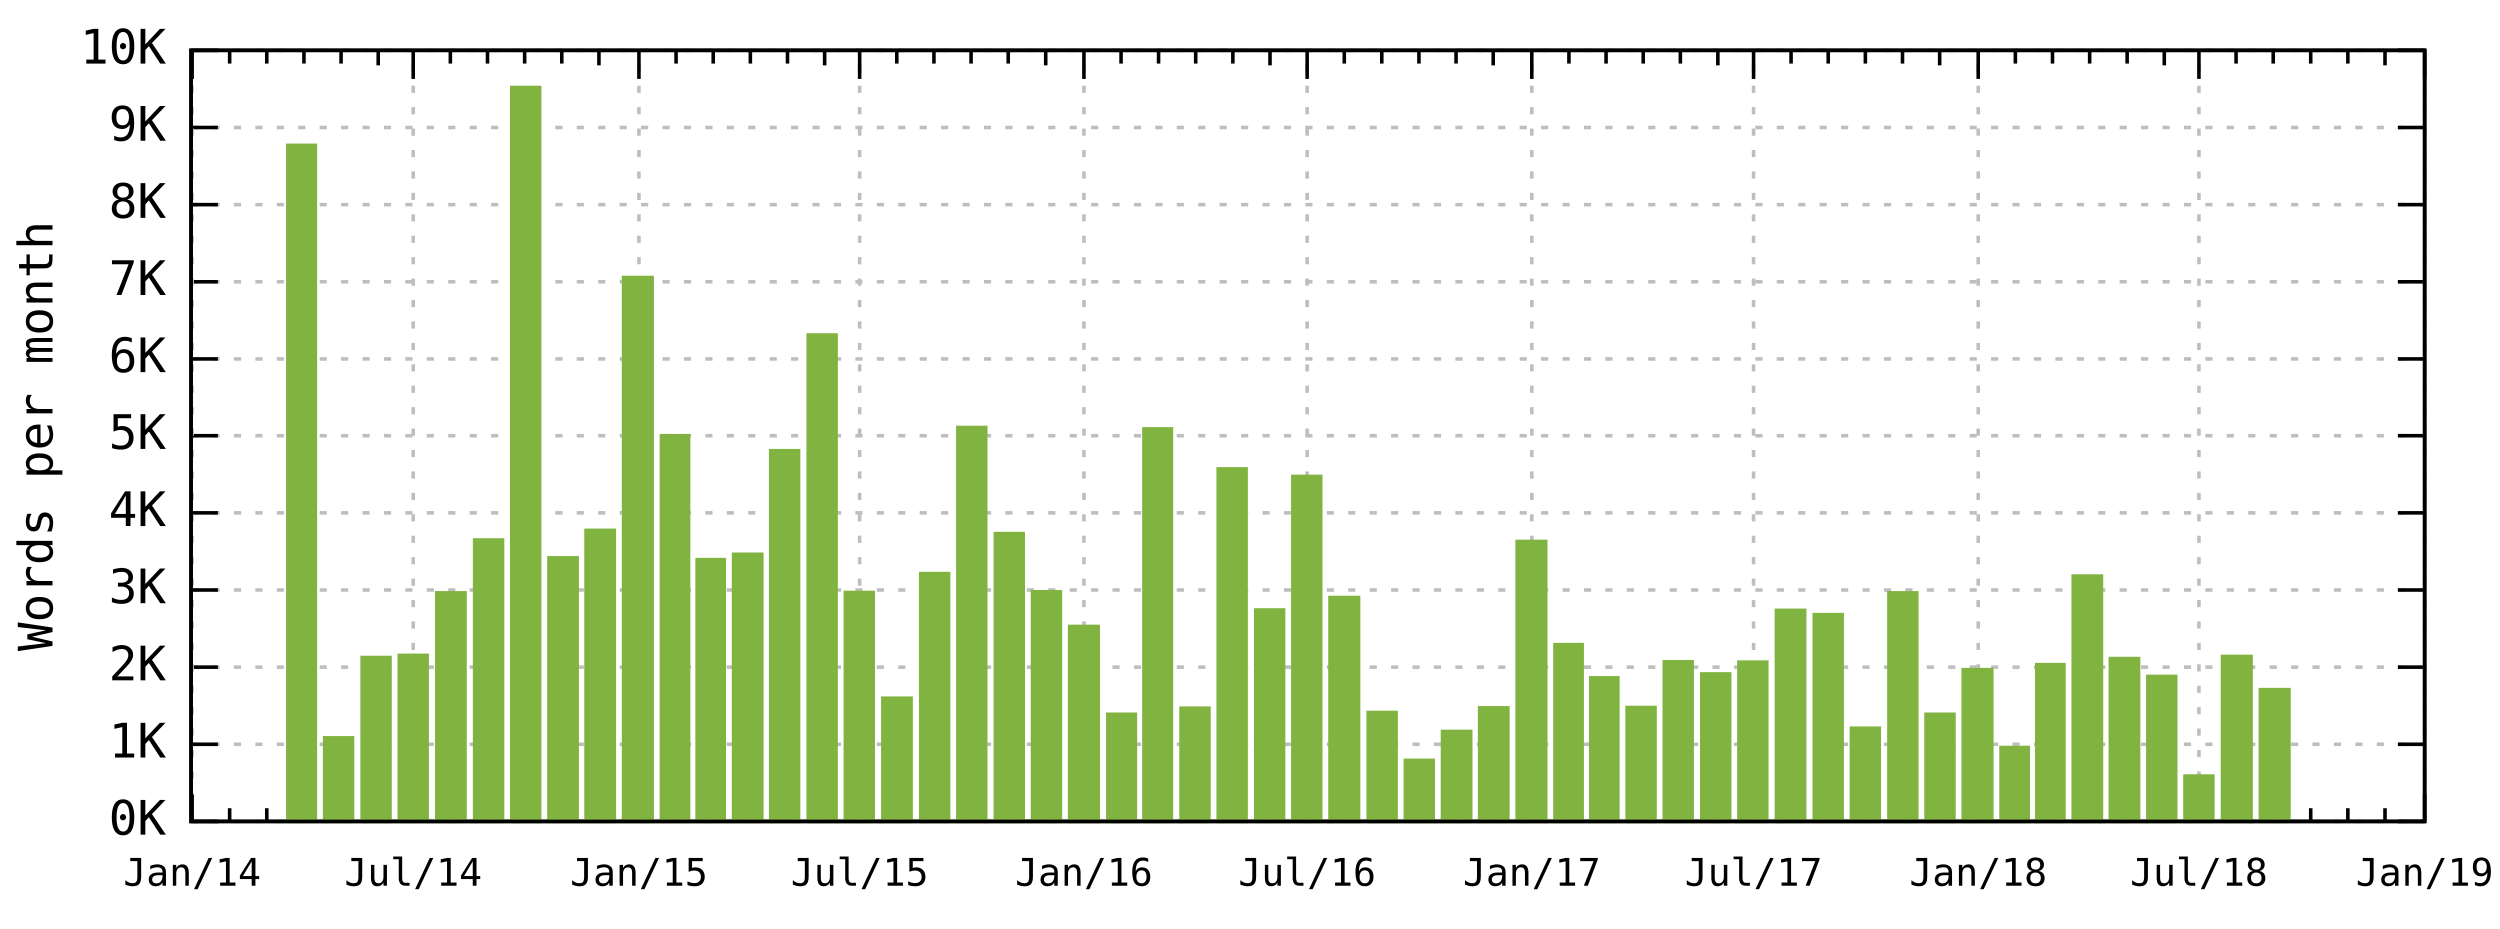
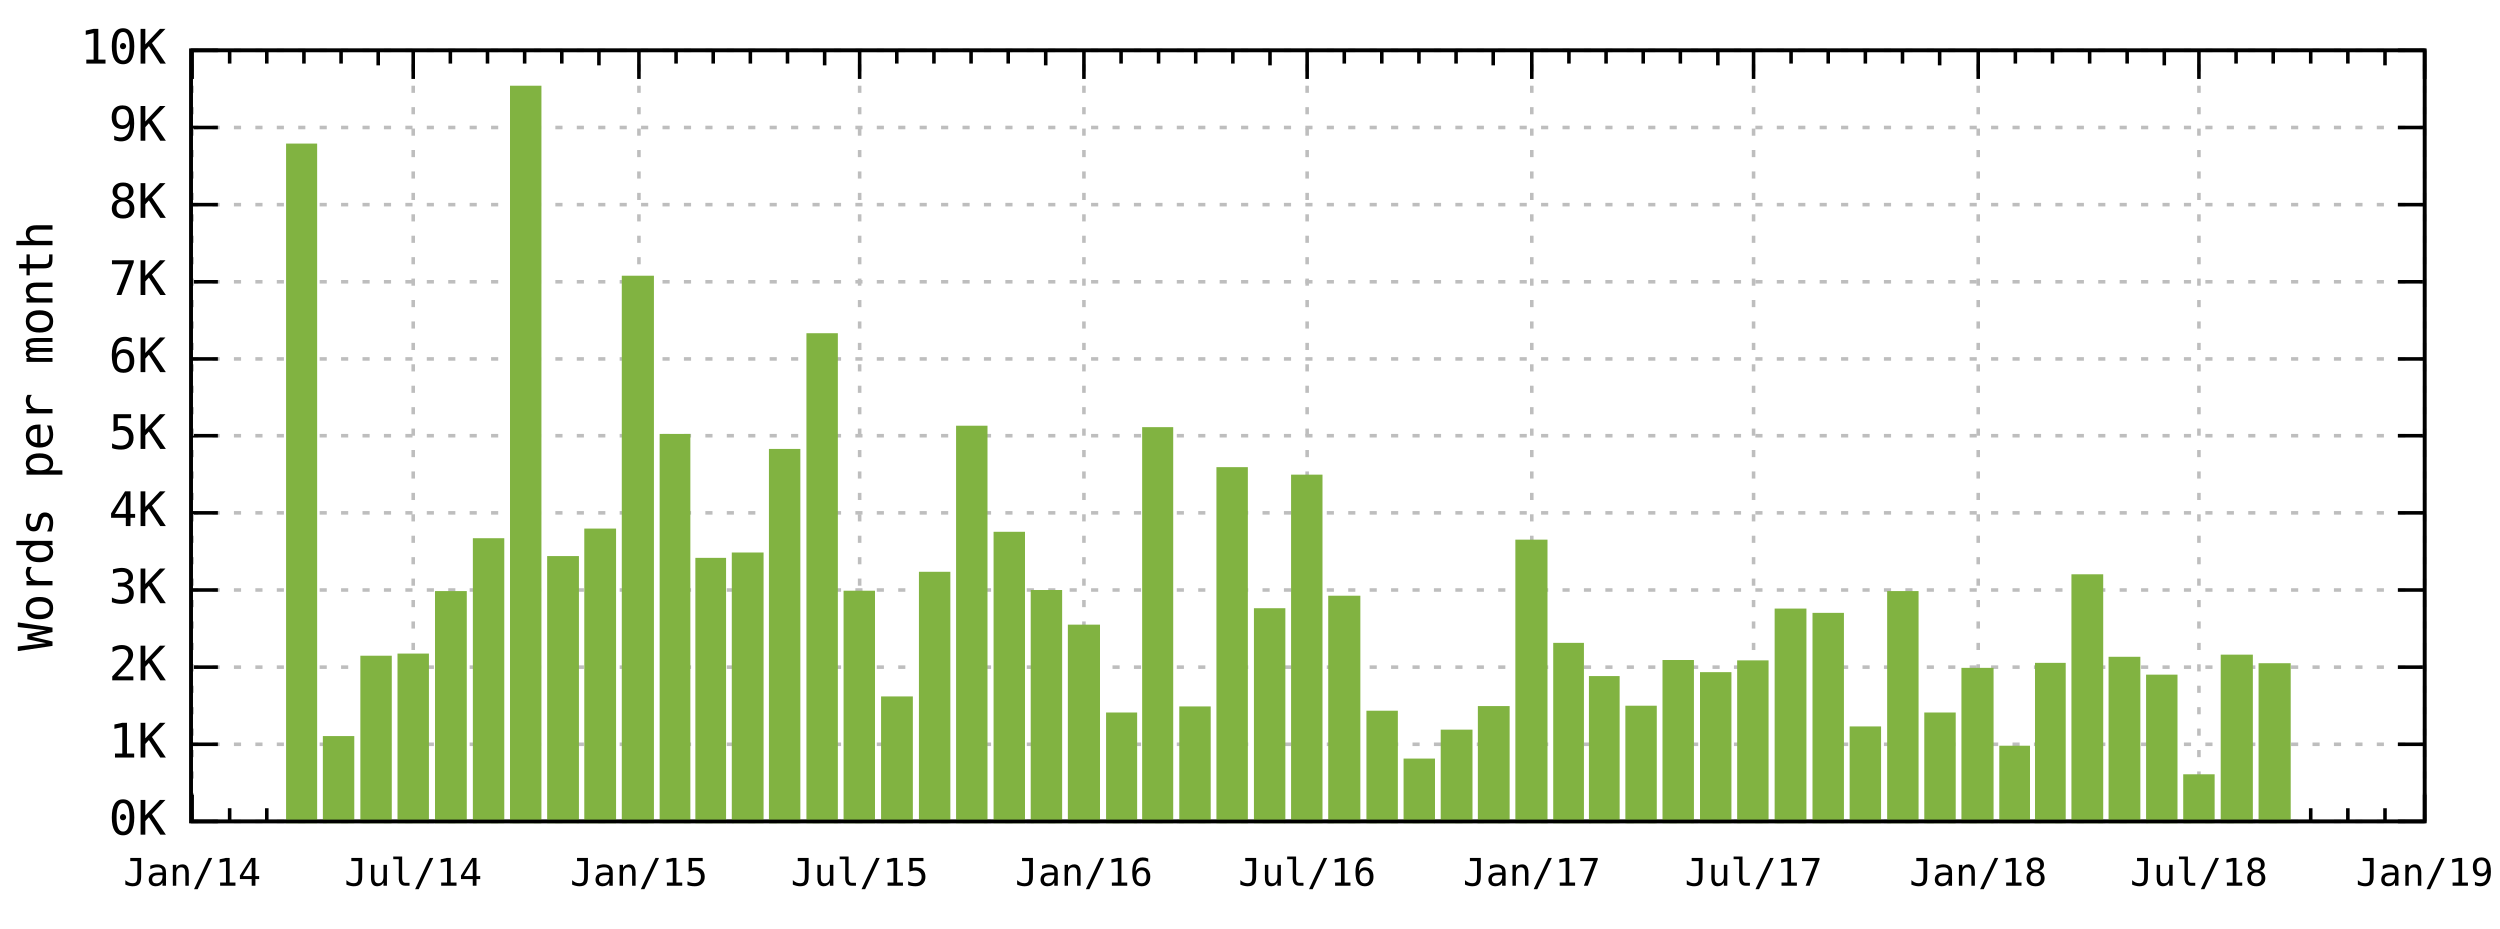
<svg xmlns="http://www.w3.org/2000/svg" xmlns:xlink="http://www.w3.org/1999/xlink" width="700" height="260" viewBox="0 0 700 260">
  <g id="gnuplot_canvas">
    <rect x="0" y="0" width="700" height="260" fill="none" />
    <defs>
      <circle id="gpDot" r="0.5" stroke-width="0.5" />
      <path id="gpPt0" stroke-width="0.267" stroke="currentColor" d="M-1,0 h2 M0,-1 v2" />
      <path id="gpPt1" stroke-width="0.267" stroke="currentColor" d="M-1,-1 L1,1 M1,-1 L-1,1" />
      <path id="gpPt2" stroke-width="0.267" stroke="currentColor" d="M-1,0 L1,0 M0,-1 L0,1 M-1,-1 L1,1 M-1,1 L1,-1" />
      <rect id="gpPt3" stroke-width="0.267" stroke="currentColor" x="-1" y="-1" width="2" height="2" />
      <rect id="gpPt4" stroke-width="0.267" stroke="currentColor" fill="currentColor" x="-1" y="-1" width="2" height="2" />
      <circle id="gpPt5" stroke-width="0.267" stroke="currentColor" cx="0" cy="0" r="1" />
      <use xlink:href="#gpPt5" id="gpPt6" fill="currentColor" stroke="none" />
      <path id="gpPt7" stroke-width="0.267" stroke="currentColor" d="M0,-1.33 L-1.33,0.67 L1.33,0.67 z" />
      <use xlink:href="#gpPt7" id="gpPt8" fill="currentColor" stroke="none" />
      <use xlink:href="#gpPt7" id="gpPt9" stroke="currentColor" transform="rotate(180)" />
      <use xlink:href="#gpPt9" id="gpPt10" fill="currentColor" stroke="none" />
      <use xlink:href="#gpPt3" id="gpPt11" stroke="currentColor" transform="rotate(45)" />
      <use xlink:href="#gpPt11" id="gpPt12" fill="currentColor" stroke="none" />
    </defs>
    <g style="fill:none; color:white; stroke:currentColor; stroke-width:1.00; stroke-linecap:butt; stroke-linejoin:miter">
</g>
    <g style="fill:none; color:black; stroke:currentColor; stroke-width:1.00; stroke-linecap:butt; stroke-linejoin:miter">
</g>
    <g style="fill:none; color:gray; stroke:currentColor; stroke-width:1.00; stroke-linecap:butt; stroke-linejoin:miter">
      <path stroke="rgb(190, 190, 190)" stroke-dasharray=" 2,4" class="gridline" d="M53.5,230.0 L678.9,230.0  h0.01" />
    </g>
    <g style="fill:none; color:black; stroke:currentColor; stroke-width:1.00; stroke-linecap:butt; stroke-linejoin:miter">
      <path stroke="black" d="M53.5,230.0 L61.0,230.0 M678.9,230.0 L671.4,230.0  h0.01" />
      <g transform="translate(46.5,233.7)" style="stroke:none; fill:rgb(0,0,0); font-family:monospace; font-size:10.00pt; text-anchor:end">
        <text>0K</text>
      </g>
    </g>
    <g style="fill:none; color:gray; stroke:currentColor; stroke-width:1.00; stroke-linecap:butt; stroke-linejoin:miter">
      <path stroke="rgb(190, 190, 190)" stroke-dasharray=" 2,4" class="gridline" d="M53.5,208.4 L678.9,208.4  h0.01" />
    </g>
    <g style="fill:none; color:black; stroke:currentColor; stroke-width:1.00; stroke-linecap:butt; stroke-linejoin:miter">
      <path stroke="black" d="M53.5,208.4 L61.0,208.4 M678.9,208.4 L671.4,208.4  h0.01" />
      <g transform="translate(46.5,212.1)" style="stroke:none; fill:rgb(0,0,0); font-family:monospace; font-size:10.00pt; text-anchor:end">
        <text>1K</text>
      </g>
    </g>
    <g style="fill:none; color:gray; stroke:currentColor; stroke-width:1.00; stroke-linecap:butt; stroke-linejoin:miter">
      <path stroke="rgb(190, 190, 190)" stroke-dasharray=" 2,4" class="gridline" d="M53.5,186.8 L678.9,186.8  h0.01" />
    </g>
    <g style="fill:none; color:black; stroke:currentColor; stroke-width:1.00; stroke-linecap:butt; stroke-linejoin:miter">
      <path stroke="black" d="M53.5,186.8 L61.0,186.8 M678.9,186.8 L671.4,186.8  h0.01" />
      <g transform="translate(46.5,190.5)" style="stroke:none; fill:rgb(0,0,0); font-family:monospace; font-size:10.00pt; text-anchor:end">
        <text>2K</text>
      </g>
    </g>
    <g style="fill:none; color:gray; stroke:currentColor; stroke-width:1.00; stroke-linecap:butt; stroke-linejoin:miter">
      <path stroke="rgb(190, 190, 190)" stroke-dasharray=" 2,4" class="gridline" d="M53.5,165.2 L678.9,165.2  h0.01" />
    </g>
    <g style="fill:none; color:black; stroke:currentColor; stroke-width:1.00; stroke-linecap:butt; stroke-linejoin:miter">
      <path stroke="black" d="M53.5,165.2 L61.0,165.2 M678.9,165.2 L671.4,165.2  h0.01" />
      <g transform="translate(46.5,168.9)" style="stroke:none; fill:rgb(0,0,0); font-family:monospace; font-size:10.00pt; text-anchor:end">
        <text>3K</text>
      </g>
    </g>
    <g style="fill:none; color:gray; stroke:currentColor; stroke-width:1.00; stroke-linecap:butt; stroke-linejoin:miter">
      <path stroke="rgb(190, 190, 190)" stroke-dasharray=" 2,4" class="gridline" d="M53.5,143.6 L678.9,143.6  h0.01" />
    </g>
    <g style="fill:none; color:black; stroke:currentColor; stroke-width:1.00; stroke-linecap:butt; stroke-linejoin:miter">
      <path stroke="black" d="M53.5,143.6 L61.0,143.6 M678.9,143.6 L671.4,143.6  h0.01" />
      <g transform="translate(46.5,147.3)" style="stroke:none; fill:rgb(0,0,0); font-family:monospace; font-size:10.00pt; text-anchor:end">
        <text>4K</text>
      </g>
    </g>
    <g style="fill:none; color:gray; stroke:currentColor; stroke-width:1.00; stroke-linecap:butt; stroke-linejoin:miter">
      <path stroke="rgb(190, 190, 190)" stroke-dasharray=" 2,4" class="gridline" d="M53.5,122.0 L678.9,122.0  h0.01" />
    </g>
    <g style="fill:none; color:black; stroke:currentColor; stroke-width:1.00; stroke-linecap:butt; stroke-linejoin:miter">
      <path stroke="black" d="M53.5,122.0 L61.0,122.0 M678.9,122.0 L671.4,122.0  h0.01" />
      <g transform="translate(46.5,125.7)" style="stroke:none; fill:rgb(0,0,0); font-family:monospace; font-size:10.00pt; text-anchor:end">
        <text>5K</text>
      </g>
    </g>
    <g style="fill:none; color:gray; stroke:currentColor; stroke-width:1.00; stroke-linecap:butt; stroke-linejoin:miter">
      <path stroke="rgb(190, 190, 190)" stroke-dasharray=" 2,4" class="gridline" d="M53.5,100.5 L678.9,100.5  h0.01" />
    </g>
    <g style="fill:none; color:black; stroke:currentColor; stroke-width:1.00; stroke-linecap:butt; stroke-linejoin:miter">
      <path stroke="black" d="M53.5,100.5 L61.0,100.5 M678.9,100.5 L671.4,100.5  h0.01" />
      <g transform="translate(46.5,104.2)" style="stroke:none; fill:rgb(0,0,0); font-family:monospace; font-size:10.00pt; text-anchor:end">
        <text>6K</text>
      </g>
    </g>
    <g style="fill:none; color:gray; stroke:currentColor; stroke-width:1.00; stroke-linecap:butt; stroke-linejoin:miter">
      <path stroke="rgb(190, 190, 190)" stroke-dasharray=" 2,4" class="gridline" d="M53.5,78.9 L678.9,78.9  h0.01" />
    </g>
    <g style="fill:none; color:black; stroke:currentColor; stroke-width:1.00; stroke-linecap:butt; stroke-linejoin:miter">
      <path stroke="black" d="M53.5,78.9 L61.0,78.9 M678.9,78.9 L671.4,78.9  h0.01" />
      <g transform="translate(46.5,82.6)" style="stroke:none; fill:rgb(0,0,0); font-family:monospace; font-size:10.00pt; text-anchor:end">
        <text>7K</text>
      </g>
    </g>
    <g style="fill:none; color:gray; stroke:currentColor; stroke-width:1.00; stroke-linecap:butt; stroke-linejoin:miter">
      <path stroke="rgb(190, 190, 190)" stroke-dasharray=" 2,4" class="gridline" d="M53.5,57.3 L678.9,57.3  h0.01" />
    </g>
    <g style="fill:none; color:black; stroke:currentColor; stroke-width:1.00; stroke-linecap:butt; stroke-linejoin:miter">
      <path stroke="black" d="M53.5,57.3 L61.0,57.3 M678.9,57.3 L671.4,57.3  h0.01" />
      <g transform="translate(46.5,61.0)" style="stroke:none; fill:rgb(0,0,0); font-family:monospace; font-size:10.00pt; text-anchor:end">
        <text>8K</text>
      </g>
    </g>
    <g style="fill:none; color:gray; stroke:currentColor; stroke-width:1.00; stroke-linecap:butt; stroke-linejoin:miter">
      <path stroke="rgb(190, 190, 190)" stroke-dasharray=" 2,4" class="gridline" d="M53.5,35.7 L678.9,35.7  h0.01" />
    </g>
    <g style="fill:none; color:black; stroke:currentColor; stroke-width:1.00; stroke-linecap:butt; stroke-linejoin:miter">
      <path stroke="black" d="M53.5,35.7 L61.0,35.7 M678.9,35.7 L671.4,35.7  h0.01" />
      <g transform="translate(46.5,39.4)" style="stroke:none; fill:rgb(0,0,0); font-family:monospace; font-size:10.00pt; text-anchor:end">
        <text>9K</text>
      </g>
    </g>
    <g style="fill:none; color:gray; stroke:currentColor; stroke-width:1.00; stroke-linecap:butt; stroke-linejoin:miter">
      <path stroke="rgb(190, 190, 190)" stroke-dasharray=" 2,4" class="gridline" d="M53.5,14.1 L678.9,14.1  h0.01" />
    </g>
    <g style="fill:none; color:black; stroke:currentColor; stroke-width:1.00; stroke-linecap:butt; stroke-linejoin:miter">
      <path stroke="black" d="M53.5,14.1 L61.0,14.1 M678.9,14.1 L671.4,14.1  h0.01" />
      <g transform="translate(46.5,17.8)" style="stroke:none; fill:rgb(0,0,0); font-family:monospace; font-size:10.00pt; text-anchor:end">
        <text>10K</text>
      </g>
    </g>
    <g style="fill:none; color:gray; stroke:currentColor; stroke-width:1.00; stroke-linecap:butt; stroke-linejoin:miter">
      <path stroke="rgb(190, 190, 190)" stroke-dasharray=" 2,4" class="gridline" d="M53.8,230.0 L53.8,14.1  h0.01" />
    </g>
    <g style="fill:none; color:black; stroke:currentColor; stroke-width:1.00; stroke-linecap:butt; stroke-linejoin:miter">
      <path stroke="black" d="M53.8,230.0 L53.8,222.5 M53.8,14.1 L53.8,21.6  h0.01" />
      <g transform="translate(53.8,248.0)" style="stroke:none; fill:rgb(0,0,0); font-family:monospace; font-size:8.00pt; text-anchor:middle">
        <text>Jan/14</text>
      </g>
      <path stroke="black" d="M64.3,230.0 L64.3,226.3 M64.3,14.1 L64.3,17.8 M74.7,230.0 L74.7,226.3 M74.7,14.1 L74.7,17.8    M85.1,230.0 L85.1,226.3 M85.1,14.1 L85.1,17.8 M95.5,230.0 L95.5,226.3 M95.5,14.1 L95.5,17.8    M105.9,230.0 L105.9,226.3 M105.9,14.1 L105.9,17.8  h0.01" />
    </g>
    <g style="fill:none; color:gray; stroke:currentColor; stroke-width:1.00; stroke-linecap:butt; stroke-linejoin:miter">
      <path stroke="rgb(190, 190, 190)" stroke-dasharray=" 2,4" class="gridline" d="M115.7,230.0 L115.7,14.1  h0.01" />
    </g>
    <g style="fill:none; color:black; stroke:currentColor; stroke-width:1.00; stroke-linecap:butt; stroke-linejoin:miter">
      <path stroke="black" d="M115.7,230.0 L115.7,222.5 M115.7,14.1 L115.7,21.6  h0.01" />
      <g transform="translate(115.7,248.0)" style="stroke:none; fill:rgb(0,0,0); font-family:monospace; font-size:8.00pt; text-anchor:middle">
        <text>Jul/14</text>
      </g>
      <path stroke="black" d="M126.1,230.0 L126.1,226.3 M126.1,14.1 L126.1,17.8 M136.5,230.0 L136.5,226.3 M136.5,14.1 L136.5,17.8    M146.9,230.0 L146.9,226.3 M146.9,14.1 L146.9,17.8 M157.3,230.0 L157.3,226.3 M157.3,14.1 L157.3,17.8    M167.7,230.0 L167.7,226.3 M167.7,14.1 L167.7,17.8  h0.01" />
    </g>
    <g style="fill:none; color:gray; stroke:currentColor; stroke-width:1.00; stroke-linecap:butt; stroke-linejoin:miter">
      <path stroke="rgb(190, 190, 190)" stroke-dasharray=" 2,4" class="gridline" d="M178.9,230.0 L178.9,14.1  h0.01" />
    </g>
    <g style="fill:none; color:black; stroke:currentColor; stroke-width:1.00; stroke-linecap:butt; stroke-linejoin:miter">
      <path stroke="black" d="M178.9,230.0 L178.9,222.5 M178.9,14.1 L178.9,21.6  h0.01" />
      <g transform="translate(178.9,248.0)" style="stroke:none; fill:rgb(0,0,0); font-family:monospace; font-size:8.00pt; text-anchor:middle">
        <text>Jan/15</text>
      </g>
      <path stroke="black" d="M189.3,230.0 L189.3,226.3 M189.3,14.1 L189.3,17.8 M199.7,230.0 L199.7,226.3 M199.7,14.1 L199.7,17.8    M210.1,230.0 L210.1,226.3 M210.1,14.1 L210.1,17.8 M220.5,230.0 L220.5,226.3 M220.5,14.1 L220.5,17.8    M230.9,230.0 L230.9,226.3 M230.9,14.1 L230.9,17.8  h0.01" />
    </g>
    <g style="fill:none; color:gray; stroke:currentColor; stroke-width:1.00; stroke-linecap:butt; stroke-linejoin:miter">
      <path stroke="rgb(190, 190, 190)" stroke-dasharray=" 2,4" class="gridline" d="M240.7,230.0 L240.7,14.1  h0.01" />
    </g>
    <g style="fill:none; color:black; stroke:currentColor; stroke-width:1.00; stroke-linecap:butt; stroke-linejoin:miter">
      <path stroke="black" d="M240.7,230.0 L240.7,222.5 M240.7,14.1 L240.7,21.6  h0.01" />
      <g transform="translate(240.7,248.0)" style="stroke:none; fill:rgb(0,0,0); font-family:monospace; font-size:8.00pt; text-anchor:middle">
        <text>Jul/15</text>
      </g>
      <path stroke="black" d="M251.1,230.0 L251.1,226.3 M251.1,14.1 L251.1,17.8 M261.5,230.0 L261.5,226.3 M261.5,14.1 L261.5,17.8    M271.9,230.0 L271.9,226.3 M271.9,14.1 L271.9,17.8 M282.3,230.0 L282.3,226.3 M282.3,14.1 L282.3,17.8    M292.8,230.0 L292.8,226.3 M292.8,14.1 L292.8,17.8  h0.01" />
    </g>
    <g style="fill:none; color:gray; stroke:currentColor; stroke-width:1.00; stroke-linecap:butt; stroke-linejoin:miter">
      <path stroke="rgb(190, 190, 190)" stroke-dasharray=" 2,4" class="gridline" d="M303.5,230.0 L303.5,14.1  h0.01" />
    </g>
    <g style="fill:none; color:black; stroke:currentColor; stroke-width:1.00; stroke-linecap:butt; stroke-linejoin:miter">
      <path stroke="black" d="M303.5,230.0 L303.5,222.5 M303.5,14.1 L303.5,21.6  h0.01" />
      <g transform="translate(303.5,248.0)" style="stroke:none; fill:rgb(0,0,0); font-family:monospace; font-size:8.00pt; text-anchor:middle">
        <text>Jan/16</text>
      </g>
      <path stroke="black" d="M313.9,230.0 L313.9,226.3 M313.9,14.1 L313.9,17.8 M324.4,230.0 L324.4,226.3 M324.4,14.1 L324.4,17.8    M334.8,230.0 L334.8,226.3 M334.8,14.1 L334.8,17.8 M345.2,230.0 L345.2,226.3 M345.2,14.1 L345.2,17.8    M355.6,230.0 L355.6,226.3 M355.6,14.1 L355.6,17.8  h0.01" />
    </g>
    <g style="fill:none; color:gray; stroke:currentColor; stroke-width:1.00; stroke-linecap:butt; stroke-linejoin:miter">
      <path stroke="rgb(190, 190, 190)" stroke-dasharray=" 2,4" class="gridline" d="M366.0,230.0 L366.0,14.1  h0.01" />
    </g>
    <g style="fill:none; color:black; stroke:currentColor; stroke-width:1.00; stroke-linecap:butt; stroke-linejoin:miter">
      <path stroke="black" d="M366.0,230.0 L366.0,222.5 M366.0,14.1 L366.0,21.6  h0.01" />
      <g transform="translate(366.0,248.0)" style="stroke:none; fill:rgb(0,0,0); font-family:monospace; font-size:8.00pt; text-anchor:middle">
        <text>Jul/16</text>
      </g>
      <path stroke="black" d="M376.4,230.0 L376.4,226.3 M376.4,14.1 L376.4,17.8 M386.9,230.0 L386.9,226.3 M386.9,14.1 L386.9,17.8    M397.3,230.0 L397.3,226.3 M397.3,14.1 L397.3,17.8 M407.7,230.0 L407.7,226.3 M407.7,14.1 L407.7,17.8    M418.1,230.0 L418.1,226.3 M418.1,14.1 L418.1,17.8  h0.01" />
    </g>
    <g style="fill:none; color:gray; stroke:currentColor; stroke-width:1.00; stroke-linecap:butt; stroke-linejoin:miter">
      <path stroke="rgb(190, 190, 190)" stroke-dasharray=" 2,4" class="gridline" d="M428.9,230.0 L428.9,14.1  h0.01" />
    </g>
    <g style="fill:none; color:black; stroke:currentColor; stroke-width:1.00; stroke-linecap:butt; stroke-linejoin:miter">
      <path stroke="black" d="M428.9,230.0 L428.9,222.5 M428.9,14.1 L428.9,21.6  h0.01" />
      <g transform="translate(428.9,248.0)" style="stroke:none; fill:rgb(0,0,0); font-family:monospace; font-size:8.00pt; text-anchor:middle">
        <text>Jan/17</text>
      </g>
      <path stroke="black" d="M439.3,230.0 L439.3,226.3 M439.3,14.1 L439.3,17.8 M449.7,230.0 L449.7,226.3 M449.7,14.1 L449.7,17.8    M460.1,230.0 L460.1,226.3 M460.1,14.1 L460.1,17.8 M470.5,230.0 L470.5,226.3 M470.5,14.1 L470.5,17.8    M481.0,230.0 L481.0,226.3 M481.0,14.1 L481.0,17.8  h0.01" />
    </g>
    <g style="fill:none; color:gray; stroke:currentColor; stroke-width:1.00; stroke-linecap:butt; stroke-linejoin:miter">
      <path stroke="rgb(190, 190, 190)" stroke-dasharray=" 2,4" class="gridline" d="M491.0,230.0 L491.0,14.1  h0.01" />
    </g>
    <g style="fill:none; color:black; stroke:currentColor; stroke-width:1.00; stroke-linecap:butt; stroke-linejoin:miter">
      <path stroke="black" d="M491.0,230.0 L491.0,222.5 M491.0,14.1 L491.0,21.6  h0.01" />
      <g transform="translate(491.0,248.0)" style="stroke:none; fill:rgb(0,0,0); font-family:monospace; font-size:8.00pt; text-anchor:middle">
        <text>Jul/17</text>
      </g>
      <path stroke="black" d="M501.5,230.0 L501.5,226.3 M501.5,14.1 L501.5,17.8 M511.9,230.0 L511.9,226.3 M511.9,14.1 L511.9,17.8    M522.3,230.0 L522.3,226.3 M522.3,14.1 L522.3,17.8 M532.7,230.0 L532.7,226.3 M532.7,14.1 L532.7,17.8    M543.1,230.0 L543.1,226.3 M543.1,14.1 L543.1,17.8  h0.01" />
    </g>
    <g style="fill:none; color:gray; stroke:currentColor; stroke-width:1.00; stroke-linecap:butt; stroke-linejoin:miter">
      <path stroke="rgb(190, 190, 190)" stroke-dasharray=" 2,4" class="gridline" d="M553.9,230.0 L553.9,14.1  h0.01" />
    </g>
    <g style="fill:none; color:black; stroke:currentColor; stroke-width:1.00; stroke-linecap:butt; stroke-linejoin:miter">
      <path stroke="black" d="M553.9,230.0 L553.9,222.5 M553.9,14.1 L553.9,21.6  h0.01" />
      <g transform="translate(553.9,248.0)" style="stroke:none; fill:rgb(0,0,0); font-family:monospace; font-size:8.00pt; text-anchor:middle">
        <text>Jan/18</text>
      </g>
      <path stroke="black" d="M564.3,230.0 L564.3,226.3 M564.3,14.1 L564.3,17.8 M574.7,230.0 L574.7,226.3 M574.7,14.1 L574.7,17.8    M585.1,230.0 L585.1,226.3 M585.1,14.1 L585.1,17.8 M595.6,230.0 L595.6,226.3 M595.6,14.1 L595.6,17.8    M606.0,230.0 L606.0,226.3 M606.0,14.1 L606.0,17.8  h0.01" />
    </g>
    <g style="fill:none; color:gray; stroke:currentColor; stroke-width:1.00; stroke-linecap:butt; stroke-linejoin:miter">
      <path stroke="rgb(190, 190, 190)" stroke-dasharray=" 2,4" class="gridline" d="M615.7,230.0 L615.7,14.1  h0.01" />
    </g>
    <g style="fill:none; color:black; stroke:currentColor; stroke-width:1.00; stroke-linecap:butt; stroke-linejoin:miter">
      <path stroke="black" d="M615.7,230.0 L615.7,222.5 M615.7,14.1 L615.7,21.6  h0.01" />
      <g transform="translate(615.7,248.0)" style="stroke:none; fill:rgb(0,0,0); font-family:monospace; font-size:8.00pt; text-anchor:middle">
        <text>Jul/18</text>
      </g>
      <path stroke="black" d="M626.1,230.0 L626.1,226.3 M626.1,14.1 L626.1,17.8 M636.5,230.0 L636.5,226.3 M636.5,14.1 L636.5,17.8    M647.0,230.0 L647.0,226.3 M647.0,14.1 L647.0,17.8 M657.4,230.0 L657.4,226.3 M657.4,14.1 L657.4,17.8    M667.8,230.0 L667.8,226.3 M667.8,14.1 L667.8,17.8  h0.01" />
    </g>
    <g style="fill:none; color:gray; stroke:currentColor; stroke-width:1.00; stroke-linecap:butt; stroke-linejoin:miter">
      <path stroke="rgb(190, 190, 190)" stroke-dasharray=" 2,4" class="gridline" d="M678.9,230.0 L678.9,14.1  h0.01" />
    </g>
    <g style="fill:none; color:black; stroke:currentColor; stroke-width:1.00; stroke-linecap:butt; stroke-linejoin:miter">
      <path stroke="black" d="M678.9,230.0 L678.9,222.5 M678.9,14.1 L678.9,21.6  h0.01" />
      <g transform="translate(678.9,248.0)" style="stroke:none; fill:rgb(0,0,0); font-family:monospace; font-size:8.00pt; text-anchor:middle">
        <text>Jan/19</text>
      </g>
      <path stroke="black" d="M53.5,14.1 L53.5,230.0 L678.9,230.0 L678.9,14.1 L53.5,14.1 Z  h0.01" />
      <g transform="translate(14.7,122.1) rotate(270)" style="stroke:none; fill:rgb(0,0,0); font-family:monospace; font-size:10.00pt; text-anchor:middle">
        <text>Words per month</text>
      </g>
    </g>
    <g id="gnuplot_plot_1">
      <g style="fill:none; color:red; stroke:currentColor; stroke-width:1.00; stroke-linecap:butt; stroke-linejoin:miter">
        <g style="stroke:none; shape-rendering:crispEdges">
          <polygon fill="rgb(129, 179,  65)" points="80.6,230.0 88.4,230.0 88.4,40.6 80.6,40.6 " />
        </g>
        <path stroke="rgb(129, 179,  65)" d="M80.6,230.0 L80.6,40.7 L88.3,40.7 L88.3,230.0 L80.6,230.0 Z  h0.01" />
        <g style="stroke:none; shape-rendering:crispEdges">
          <polygon fill="rgb(129, 179,  65)" points="90.9,230.0 98.8,230.0 98.8,206.5 90.9,206.5 " />
        </g>
        <path stroke="rgb(129, 179,  65)" d="M90.9,230.0 L90.9,206.6 L98.7,206.6 L98.7,230.0 L90.9,230.0 Z  h0.01" />
        <g style="stroke:none; shape-rendering:crispEdges">
          <polygon fill="rgb(129, 179,  65)" points="101.4,230.0 109.3,230.0 109.3,184.0 101.4,184.0 " />
        </g>
        <path stroke="rgb(129, 179,  65)" d="M101.4,230.0 L101.4,184.1 L109.2,184.1 L109.2,230.0 L101.4,230.0 Z  h0.01" />
        <g style="stroke:none; shape-rendering:crispEdges">
          <polygon fill="rgb(129, 179,  65)" points="111.8,230.0 119.7,230.0 119.7,183.4 111.8,183.4 " />
        </g>
        <path stroke="rgb(129, 179,  65)" d="M111.8,230.0 L111.8,183.5 L119.6,183.5 L119.6,230.0 L111.8,230.0 Z  h0.01" />
        <g style="stroke:none; shape-rendering:crispEdges">
          <polygon fill="rgb(129, 179,  65)" points="122.3,230.0 130.3,230.0 130.3,165.9 122.3,165.9 " />
        </g>
        <path stroke="rgb(129, 179,  65)" d="M122.3,230.0 L122.3,166.0 L130.2,166.0 L130.2,230.0 L122.3,230.0 Z  h0.01" />
        <g style="stroke:none; shape-rendering:crispEdges">
          <polygon fill="rgb(129, 179,  65)" points="132.9,230.0 140.8,230.0 140.8,151.1 132.9,151.1 " />
        </g>
        <path stroke="rgb(129, 179,  65)" d="M132.9,230.0 L132.9,151.2 L140.7,151.2 L140.7,230.0 L132.9,230.0 Z  h0.01" />
        <g style="stroke:none; shape-rendering:crispEdges">
          <polygon fill="rgb(129, 179,  65)" points="143.3,230.0 151.2,230.0 151.2,24.4 143.3,24.4 " />
        </g>
        <path stroke="rgb(129, 179,  65)" d="M143.3,230.0 L143.3,24.5 L151.1,24.5 L151.1,230.0 L143.3,230.0 Z  h0.01" />
        <g style="stroke:none; shape-rendering:crispEdges">
          <polygon fill="rgb(129, 179,  65)" points="153.7,230.0 161.7,230.0 161.7,156.1 153.7,156.1 " />
        </g>
        <path stroke="rgb(129, 179,  65)" d="M153.7,230.0 L153.7,156.2 L161.6,156.2 L161.6,230.0 L153.7,230.0 Z  h0.01" />
        <g style="stroke:none; shape-rendering:crispEdges">
          <polygon fill="rgb(129, 179,  65)" points="164.1,230.0 172.1,230.0 172.1,148.4 164.1,148.4 " />
        </g>
        <path stroke="rgb(129, 179,  65)" d="M164.1,230.0 L164.1,148.5 L172.0,148.5 L172.0,230.0 L164.1,230.0 Z  h0.01" />
        <g style="stroke:none; shape-rendering:crispEdges">
          <polygon fill="rgb(129, 179,  65)" points="174.6,230.0 182.7,230.0 182.7,77.6 174.6,77.6 " />
        </g>
        <path stroke="rgb(129, 179,  65)" d="M174.6,230.0 L174.6,77.7 L182.6,77.7 L182.6,230.0 L174.6,230.0 Z  h0.01" />
        <g style="stroke:none; shape-rendering:crispEdges">
          <polygon fill="rgb(129, 179,  65)" points="185.2,230.0 192.9,230.0 192.9,121.9 185.2,121.9 " />
        </g>
        <path stroke="rgb(129, 179,  65)" d="M185.2,230.0 L185.2,122.0 L192.8,122.0 L192.8,230.0 L185.2,230.0 Z  h0.01" />
        <g style="stroke:none; shape-rendering:crispEdges">
          <polygon fill="rgb(129, 179,  65)" points="195.2,230.0 202.9,230.0 202.9,156.6 195.2,156.6 " />
        </g>
        <path stroke="rgb(129, 179,  65)" d="M195.2,230.0 L195.2,156.7 L202.8,156.7 L202.8,230.0 L195.2,230.0 Z  h0.01" />
        <g style="stroke:none; shape-rendering:crispEdges">
          <polygon fill="rgb(129, 179,  65)" points="205.4,230.0 213.4,230.0 213.4,155.1 205.4,155.1 " />
        </g>
        <path stroke="rgb(129, 179,  65)" d="M205.4,230.0 L205.4,155.2 L213.3,155.2 L213.3,230.0 L205.4,230.0 Z  h0.01" />
        <g style="stroke:none; shape-rendering:crispEdges">
          <polygon fill="rgb(129, 179,  65)" points="215.8,230.0 223.7,230.0 223.7,126.1 215.8,126.1 " />
        </g>
        <path stroke="rgb(129, 179,  65)" d="M215.8,230.0 L215.8,126.2 L223.6,126.2 L223.6,230.0 L215.8,230.0 Z  h0.01" />
        <g style="stroke:none; shape-rendering:crispEdges">
          <polygon fill="rgb(129, 179,  65)" points="226.3,230.0 234.2,230.0 234.2,93.7 226.3,93.7 " />
        </g>
        <path stroke="rgb(129, 179,  65)" d="M226.3,230.0 L226.3,93.8 L234.1,93.8 L234.1,230.0 L226.3,230.0 Z  h0.01" />
        <g style="stroke:none; shape-rendering:crispEdges">
          <polygon fill="rgb(129, 179,  65)" points="236.7,230.0 244.6,230.0 244.6,165.8 236.7,165.8 " />
        </g>
        <path stroke="rgb(129, 179,  65)" d="M236.7,230.0 L236.7,165.9 L244.5,165.9 L244.5,230.0 L236.7,230.0 Z  h0.01" />
        <g style="stroke:none; shape-rendering:crispEdges">
          <polygon fill="rgb(129, 179,  65)" points="247.2,230.0 255.2,230.0 255.2,195.4 247.2,195.4 " />
        </g>
        <path stroke="rgb(129, 179,  65)" d="M247.2,230.0 L247.2,195.5 L255.1,195.5 L255.1,230.0 L247.2,230.0 Z  h0.01" />
        <g style="stroke:none; shape-rendering:crispEdges">
          <polygon fill="rgb(129, 179,  65)" points="257.8,230.0 265.7,230.0 265.7,160.5 257.8,160.5 " />
        </g>
        <path stroke="rgb(129, 179,  65)" d="M257.8,230.0 L257.8,160.6 L265.6,160.6 L265.6,230.0 L257.8,230.0 Z  h0.01" />
        <g style="stroke:none; shape-rendering:crispEdges">
          <polygon fill="rgb(129, 179,  65)" points="268.2,230.0 276.1,230.0 276.1,119.6 268.2,119.6 " />
        </g>
        <path stroke="rgb(129, 179,  65)" d="M268.2,230.0 L268.2,119.7 L276.0,119.7 L276.0,230.0 L268.2,230.0 Z  h0.01" />
        <g style="stroke:none; shape-rendering:crispEdges">
          <polygon fill="rgb(129, 179,  65)" points="278.7,230.0 286.6,230.0 286.6,149.3 278.7,149.3 " />
        </g>
        <path stroke="rgb(129, 179,  65)" d="M278.7,230.0 L278.7,149.4 L286.5,149.4 L286.5,230.0 L278.7,230.0 Z  h0.01" />
        <g style="stroke:none; shape-rendering:crispEdges">
          <polygon fill="rgb(129, 179,  65)" points="289.1,230.0 297.0,230.0 297.0,165.6 289.1,165.6 " />
        </g>
        <path stroke="rgb(129, 179,  65)" d="M289.1,230.0 L289.1,165.7 L296.9,165.7 L296.9,230.0 L289.1,230.0 Z  h0.01" />
        <g style="stroke:none; shape-rendering:crispEdges">
          <polygon fill="rgb(129, 179,  65)" points="299.5,230.0 307.6,230.0 307.6,175.3 299.5,175.3 " />
        </g>
        <path stroke="rgb(129, 179,  65)" d="M299.5,230.0 L299.5,175.4 L307.5,175.4 L307.5,230.0 L299.5,230.0 Z  h0.01" />
        <g style="stroke:none; shape-rendering:crispEdges">
          <polygon fill="rgb(129, 179,  65)" points="310.2,230.0 318.0,230.0 318.0,199.9 310.2,199.9 " />
        </g>
        <path stroke="rgb(129, 179,  65)" d="M310.2,230.0 L310.2,200.0 L317.9,200.0 L317.9,230.0 L310.2,230.0 Z  h0.01" />
        <g style="stroke:none; shape-rendering:crispEdges">
          <polygon fill="rgb(129, 179,  65)" points="320.3,230.0 328.1,230.0 328.1,120.0 320.3,120.0 " />
        </g>
        <path stroke="rgb(129, 179,  65)" d="M320.3,230.0 L320.3,120.1 L328.0,120.1 L328.0,230.0 L320.3,230.0 Z  h0.01" />
        <g style="stroke:none; shape-rendering:crispEdges">
          <polygon fill="rgb(129, 179,  65)" points="330.7,230.0 338.6,230.0 338.6,198.2 330.7,198.2 " />
        </g>
        <path stroke="rgb(129, 179,  65)" d="M330.7,230.0 L330.7,198.3 L338.5,198.3 L338.5,230.0 L330.7,230.0 Z  h0.01" />
        <g style="stroke:none; shape-rendering:crispEdges">
          <polygon fill="rgb(129, 179,  65)" points="341.1,230.0 349.0,230.0 349.0,131.2 341.1,131.2 " />
        </g>
        <path stroke="rgb(129, 179,  65)" d="M341.1,230.0 L341.1,131.3 L348.9,131.3 L348.9,230.0 L341.1,230.0 Z  h0.01" />
        <g style="stroke:none; shape-rendering:crispEdges">
          <polygon fill="rgb(129, 179,  65)" points="351.6,230.0 359.5,230.0 359.5,170.7 351.6,170.7 " />
        </g>
        <path stroke="rgb(129, 179,  65)" d="M351.6,230.0 L351.6,170.8 L359.4,170.8 L359.4,230.0 L351.6,230.0 Z  h0.01" />
        <g style="stroke:none; shape-rendering:crispEdges">
          <polygon fill="rgb(129, 179,  65)" points="362.0,230.0 369.9,230.0 369.9,133.3 362.0,133.3 " />
        </g>
        <path stroke="rgb(129, 179,  65)" d="M362.0,230.0 L362.0,133.4 L369.8,133.4 L369.8,230.0 L362.0,230.0 Z  h0.01" />
        <g style="stroke:none; shape-rendering:crispEdges">
          <polygon fill="rgb(129, 179,  65)" points="372.4,230.0 380.5,230.0 380.5,167.2 372.4,167.2 " />
        </g>
        <path stroke="rgb(129, 179,  65)" d="M372.4,230.0 L372.4,167.3 L380.4,167.3 L380.4,230.0 L372.4,230.0 Z  h0.01" />
        <g style="stroke:none; shape-rendering:crispEdges">
          <polygon fill="rgb(129, 179,  65)" points="383.1,230.0 391.0,230.0 391.0,199.4 383.1,199.4 " />
        </g>
        <path stroke="rgb(129, 179,  65)" d="M383.1,230.0 L383.1,199.5 L390.9,199.5 L390.9,230.0 L383.1,230.0 Z  h0.01" />
        <g style="stroke:none; shape-rendering:crispEdges">
          <polygon fill="rgb(129, 179,  65)" points="393.5,230.0 401.4,230.0 401.4,212.8 393.5,212.8 " />
        </g>
        <path stroke="rgb(129, 179,  65)" d="M393.5,230.0 L393.5,212.9 L401.3,212.9 L401.3,230.0 L393.5,230.0 Z  h0.01" />
        <g style="stroke:none; shape-rendering:crispEdges">
          <polygon fill="rgb(129, 179,  65)" points="403.9,230.0 411.9,230.0 411.9,204.7 403.9,204.7 " />
        </g>
        <path stroke="rgb(129, 179,  65)" d="M403.9,230.0 L403.9,204.8 L411.8,204.8 L411.8,230.0 L403.9,230.0 Z  h0.01" />
        <g style="stroke:none; shape-rendering:crispEdges">
          <polygon fill="rgb(129, 179,  65)" points="414.3,230.0 422.3,230.0 422.3,198.1 414.3,198.1 " />
        </g>
        <path stroke="rgb(129, 179,  65)" d="M414.3,230.0 L414.3,198.2 L422.2,198.2 L422.2,230.0 L414.3,230.0 Z  h0.01" />
        <g style="stroke:none; shape-rendering:crispEdges">
          <polygon fill="rgb(129, 179,  65)" points="424.8,230.0 432.9,230.0 432.9,151.5 424.8,151.5 " />
        </g>
        <path stroke="rgb(129, 179,  65)" d="M424.8,230.0 L424.8,151.6 L432.8,151.6 L432.8,230.0 L424.8,230.0 Z  h0.01" />
        <g style="stroke:none; shape-rendering:crispEdges">
          <polygon fill="rgb(129, 179,  65)" points="435.4,230.0 443.1,230.0 443.1,180.4 435.4,180.4 " />
        </g>
        <path stroke="rgb(129, 179,  65)" d="M435.4,230.0 L435.4,180.5 L443.0,180.5 L443.0,230.0 L435.4,230.0 Z  h0.01" />
        <g style="stroke:none; shape-rendering:crispEdges">
          <polygon fill="rgb(129, 179,  65)" points="445.4,230.0 453.1,230.0 453.1,189.7 445.4,189.7 " />
        </g>
        <path stroke="rgb(129, 179,  65)" d="M445.4,230.0 L445.4,189.8 L453.0,189.8 L453.0,230.0 L445.4,230.0 Z  h0.01" />
        <g style="stroke:none; shape-rendering:crispEdges">
          <polygon fill="rgb(129, 179,  65)" points="455.6,230.0 463.5,230.0 463.5,198.0 455.6,198.0 " />
        </g>
        <path stroke="rgb(129, 179,  65)" d="M455.6,230.0 L455.6,198.1 L463.4,198.1 L463.4,230.0 L455.6,230.0 Z  h0.01" />
        <g style="stroke:none; shape-rendering:crispEdges">
          <polygon fill="rgb(129, 179,  65)" points="466.0,230.0 473.9,230.0 473.9,185.2 466.0,185.2 " />
        </g>
        <path stroke="rgb(129, 179,  65)" d="M466.0,230.0 L466.0,185.3 L473.8,185.3 L473.8,230.0 L466.0,230.0 Z  h0.01" />
        <g style="stroke:none; shape-rendering:crispEdges">
          <polygon fill="rgb(129, 179,  65)" points="476.5,230.0 484.4,230.0 484.4,188.6 476.5,188.6 " />
        </g>
        <path stroke="rgb(129, 179,  65)" d="M476.5,230.0 L476.5,188.7 L484.3,188.7 L484.3,230.0 L476.5,230.0 Z  h0.01" />
        <g style="stroke:none; shape-rendering:crispEdges">
          <polygon fill="rgb(129, 179,  65)" points="486.9,230.0 494.8,230.0 494.8,185.3 486.9,185.3 " />
        </g>
        <path stroke="rgb(129, 179,  65)" d="M486.9,230.0 L486.9,185.4 L494.7,185.4 L494.7,230.0 L486.9,230.0 Z  h0.01" />
        <g style="stroke:none; shape-rendering:crispEdges">
          <polygon fill="rgb(129, 179,  65)" points="497.4,230.0 505.4,230.0 505.4,170.8 497.4,170.8 " />
        </g>
        <path stroke="rgb(129, 179,  65)" d="M497.4,230.0 L497.4,170.9 L505.3,170.9 L505.3,230.0 L497.4,230.0 Z  h0.01" />
        <g style="stroke:none; shape-rendering:crispEdges">
          <polygon fill="rgb(129, 179,  65)" points="508.0,230.0 515.9,230.0 515.9,172.0 508.0,172.0 " />
        </g>
        <path stroke="rgb(129, 179,  65)" d="M508.0,230.0 L508.0,172.1 L515.8,172.1 L515.8,230.0 L508.0,230.0 Z  h0.01" />
        <g style="stroke:none; shape-rendering:crispEdges">
          <polygon fill="rgb(129, 179,  65)" points="518.4,230.0 526.3,230.0 526.3,203.8 518.4,203.8 " />
        </g>
        <path stroke="rgb(129, 179,  65)" d="M518.4,230.0 L518.4,203.9 L526.2,203.9 L526.2,230.0 L518.4,230.0 Z  h0.01" />
        <g style="stroke:none; shape-rendering:crispEdges">
          <polygon fill="rgb(129, 179,  65)" points="528.9,230.0 536.8,230.0 536.8,165.9 528.9,165.9 " />
        </g>
        <path stroke="rgb(129, 179,  65)" d="M528.9,230.0 L528.9,166.0 L536.7,166.0 L536.7,230.0 L528.9,230.0 Z  h0.01" />
        <g style="stroke:none; shape-rendering:crispEdges">
          <polygon fill="rgb(129, 179,  65)" points="539.3,230.0 547.2,230.0 547.2,199.9 539.3,199.9 " />
        </g>
        <path stroke="rgb(129, 179,  65)" d="M539.3,230.0 L539.3,200.0 L547.1,200.0 L547.1,230.0 L539.3,230.0 Z  h0.01" />
        <g style="stroke:none; shape-rendering:crispEdges">
          <polygon fill="rgb(129, 179,  65)" points="549.7,230.0 557.8,230.0 557.8,187.4 549.7,187.4 " />
        </g>
        <path stroke="rgb(129, 179,  65)" d="M549.7,230.0 L549.7,187.5 L557.7,187.5 L557.7,230.0 L549.7,230.0 Z  h0.01" />
        <g style="stroke:none; shape-rendering:crispEdges">
          <polygon fill="rgb(129, 179,  65)" points="560.3,230.0 568.0,230.0 568.0,209.2 560.3,209.2 " />
        </g>
        <path stroke="rgb(129, 179,  65)" d="M560.3,230.0 L560.3,209.3 L567.9,209.3 L567.9,230.0 L560.3,230.0 Z  h0.01" />
        <g style="stroke:none; shape-rendering:crispEdges">
          <polygon fill="rgb(129, 179,  65)" points="570.3,230.0 578.0,230.0 578.0,186.0 570.3,186.0 " />
        </g>
        <path stroke="rgb(129, 179,  65)" d="M570.3,230.0 L570.3,186.1 L577.9,186.1 L577.9,230.0 L570.3,230.0 Z  h0.01" />
        <g style="stroke:none; shape-rendering:crispEdges">
          <polygon fill="rgb(129, 179,  65)" points="580.5,230.0 588.5,230.0 588.5,161.2 580.5,161.2 " />
        </g>
        <path stroke="rgb(129, 179,  65)" d="M580.5,230.0 L580.5,161.3 L588.4,161.3 L588.4,230.0 L580.5,230.0 Z  h0.01" />
        <g style="stroke:none; shape-rendering:crispEdges">
          <polygon fill="rgb(129, 179,  65)" points="590.9,230.0 598.9,230.0 598.9,184.3 590.9,184.3 " />
        </g>
        <path stroke="rgb(129, 179,  65)" d="M590.9,230.0 L590.9,184.4 L598.8,184.4 L598.8,230.0 L590.9,230.0 Z  h0.01" />
        <g style="stroke:none; shape-rendering:crispEdges">
          <polygon fill="rgb(129, 179,  65)" points="601.4,230.0 609.3,230.0 609.3,189.3 601.4,189.3 " />
        </g>
        <path stroke="rgb(129, 179,  65)" d="M601.4,230.0 L601.4,189.4 L609.2,189.4 L609.2,230.0 L601.4,230.0 Z  h0.01" />
        <g style="stroke:none; shape-rendering:crispEdges">
          <polygon fill="rgb(129, 179,  65)" points="611.8,230.0 619.7,230.0 619.7,217.2 611.8,217.2 " />
        </g>
        <path stroke="rgb(129, 179,  65)" d="M611.8,230.0 L611.8,217.3 L619.6,217.3 L619.6,230.0 L611.8,230.0 Z  h0.01" />
        <g style="stroke:none; shape-rendering:crispEdges">
          <polygon fill="rgb(129, 179,  65)" points="622.3,230.0 630.4,230.0 630.4,183.7 622.3,183.7 " />
        </g>
        <path stroke="rgb(129, 179,  65)" d="M622.3,230.0 L622.3,183.8 L630.3,183.8 L630.3,230.0 L622.3,230.0 Z  h0.01" />
        <g style="stroke:none; shape-rendering:crispEdges">
-           <polygon fill="rgb(129, 179,  65)" points="632.9,230.0 641.0,230.0 641.0,193.0 632.9,193.0 " />
-         </g>
-         <path stroke="rgb(129, 179,  65)" d="M632.9,230.0 L632.9,193.1 L640.9,193.1 L640.9,230.0 L632.9,230.0 Z  h0.01" />
+           <polygon fill="rgb(129, 179,  65)" points="632.9,230.0 641.0,230.0 641.0,186.1 632.9,186.1 " />
+         </g>
+         <path stroke="rgb(129, 179,  65)" d="M632.9,230.0 L632.9,186.2 L640.9,186.2 L640.9,230.0 L632.9,230.0 Z  h0.01" />
      </g>
    </g>
    <g style="fill:none; color:black; stroke:currentColor; stroke-width:1.00; stroke-linecap:butt; stroke-linejoin:miter">
      <path stroke="black" d="M53.5,14.1 L53.5,230.0 L678.9,230.0 L678.9,14.1 L53.5,14.1 Z  h0.01" />
    </g>
  </g>
</svg>
